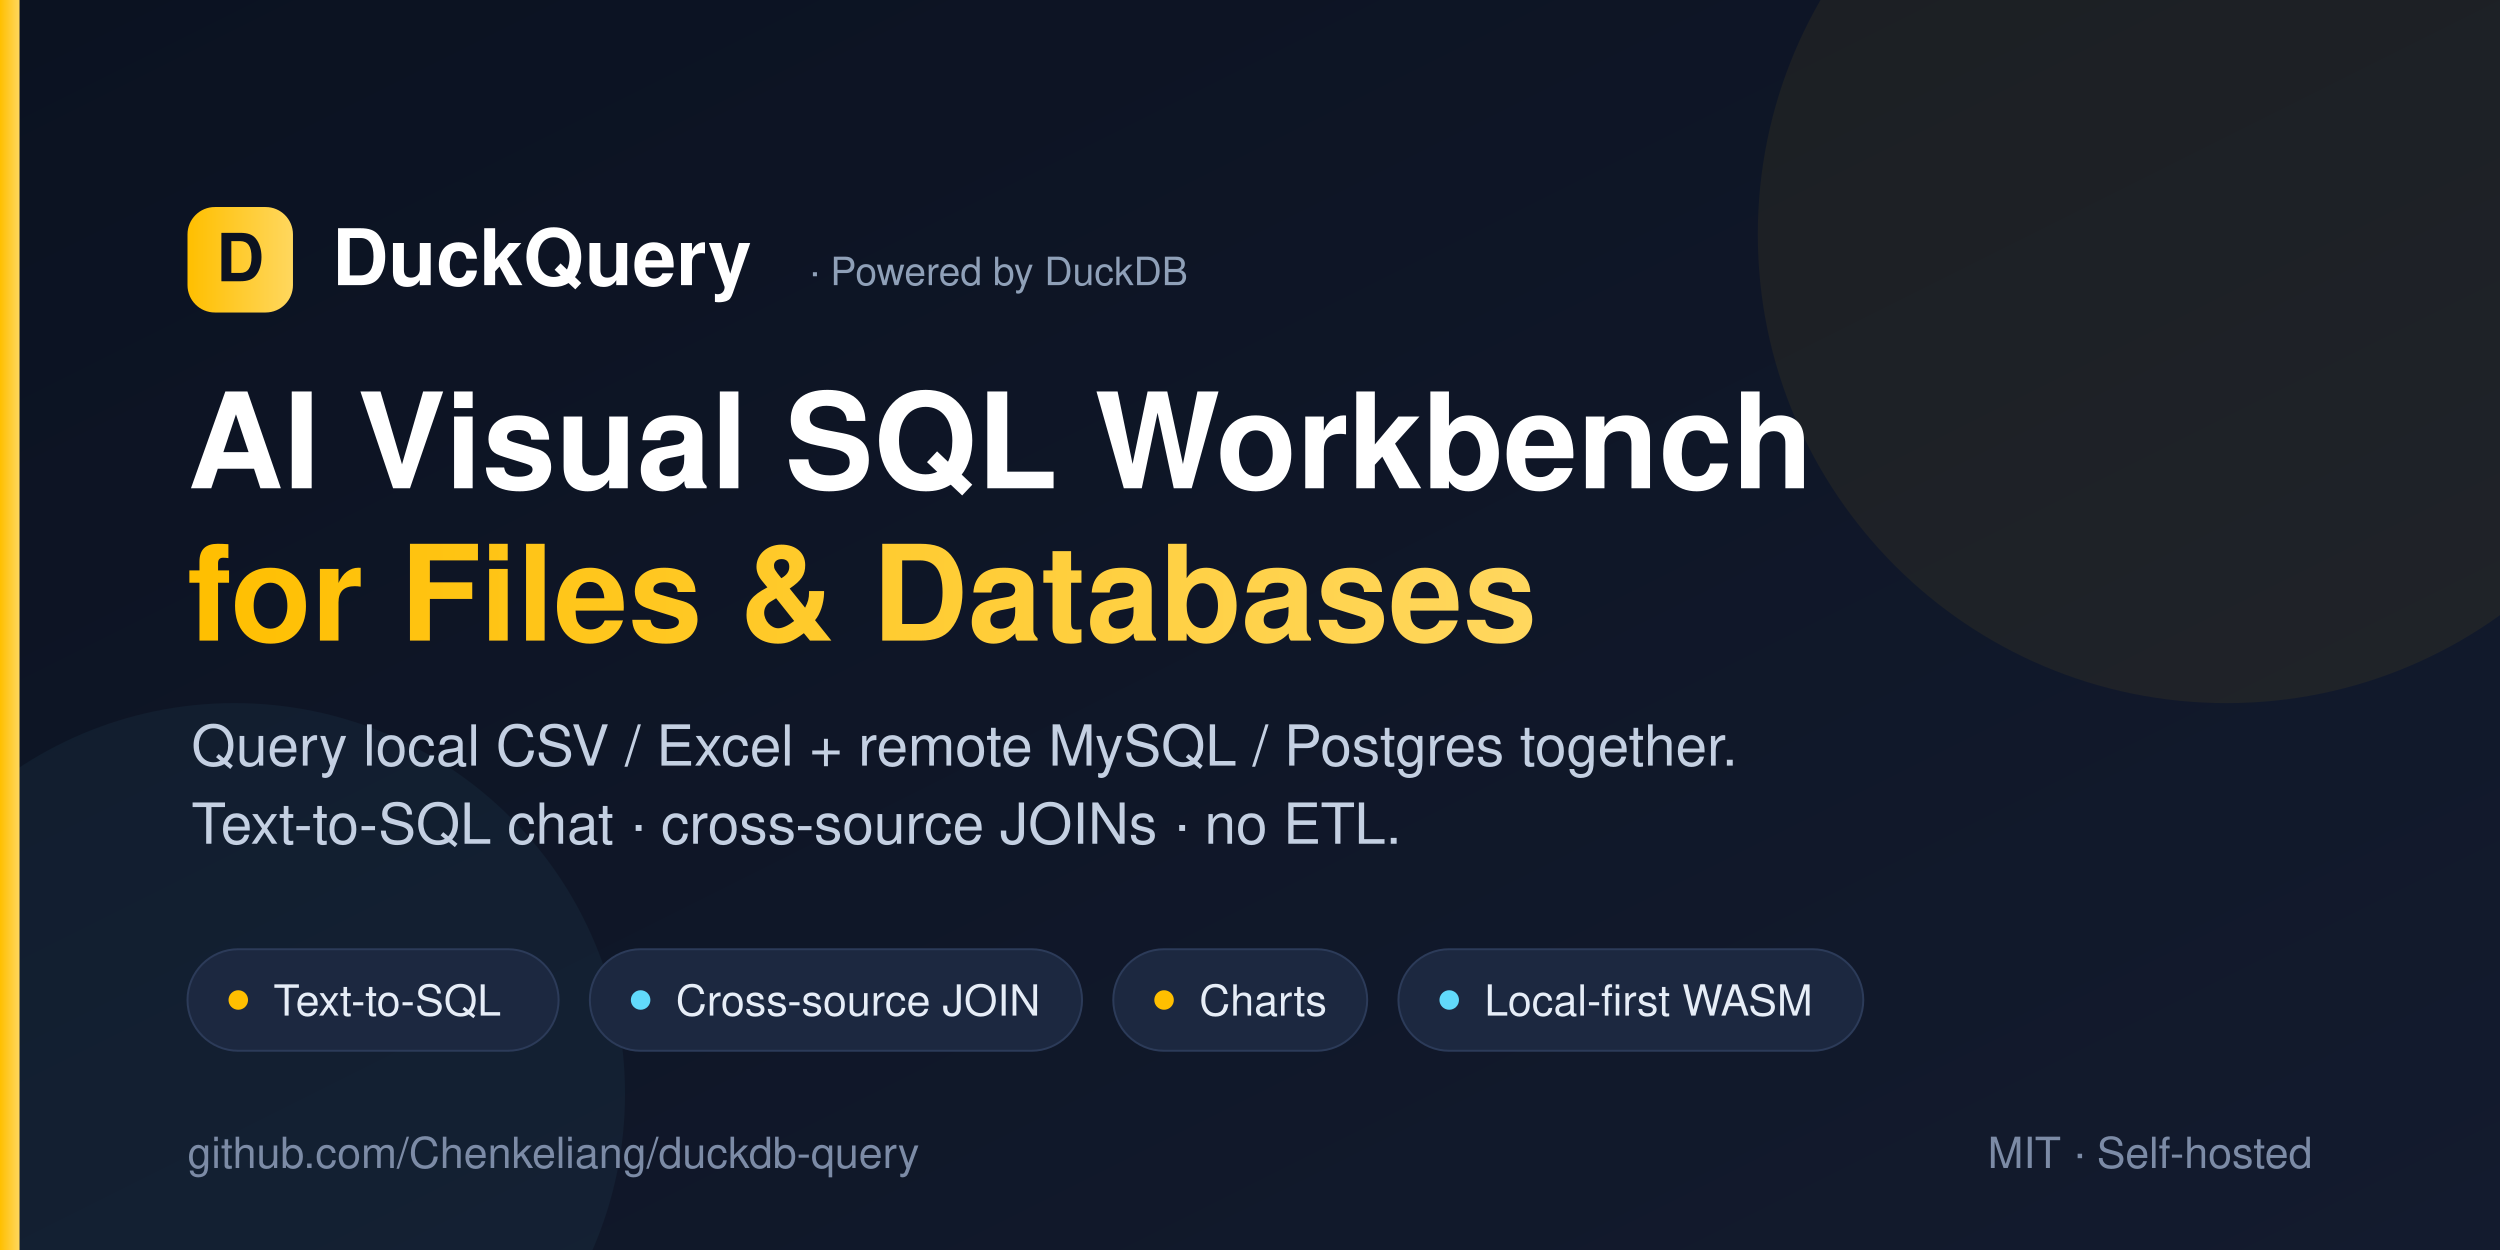
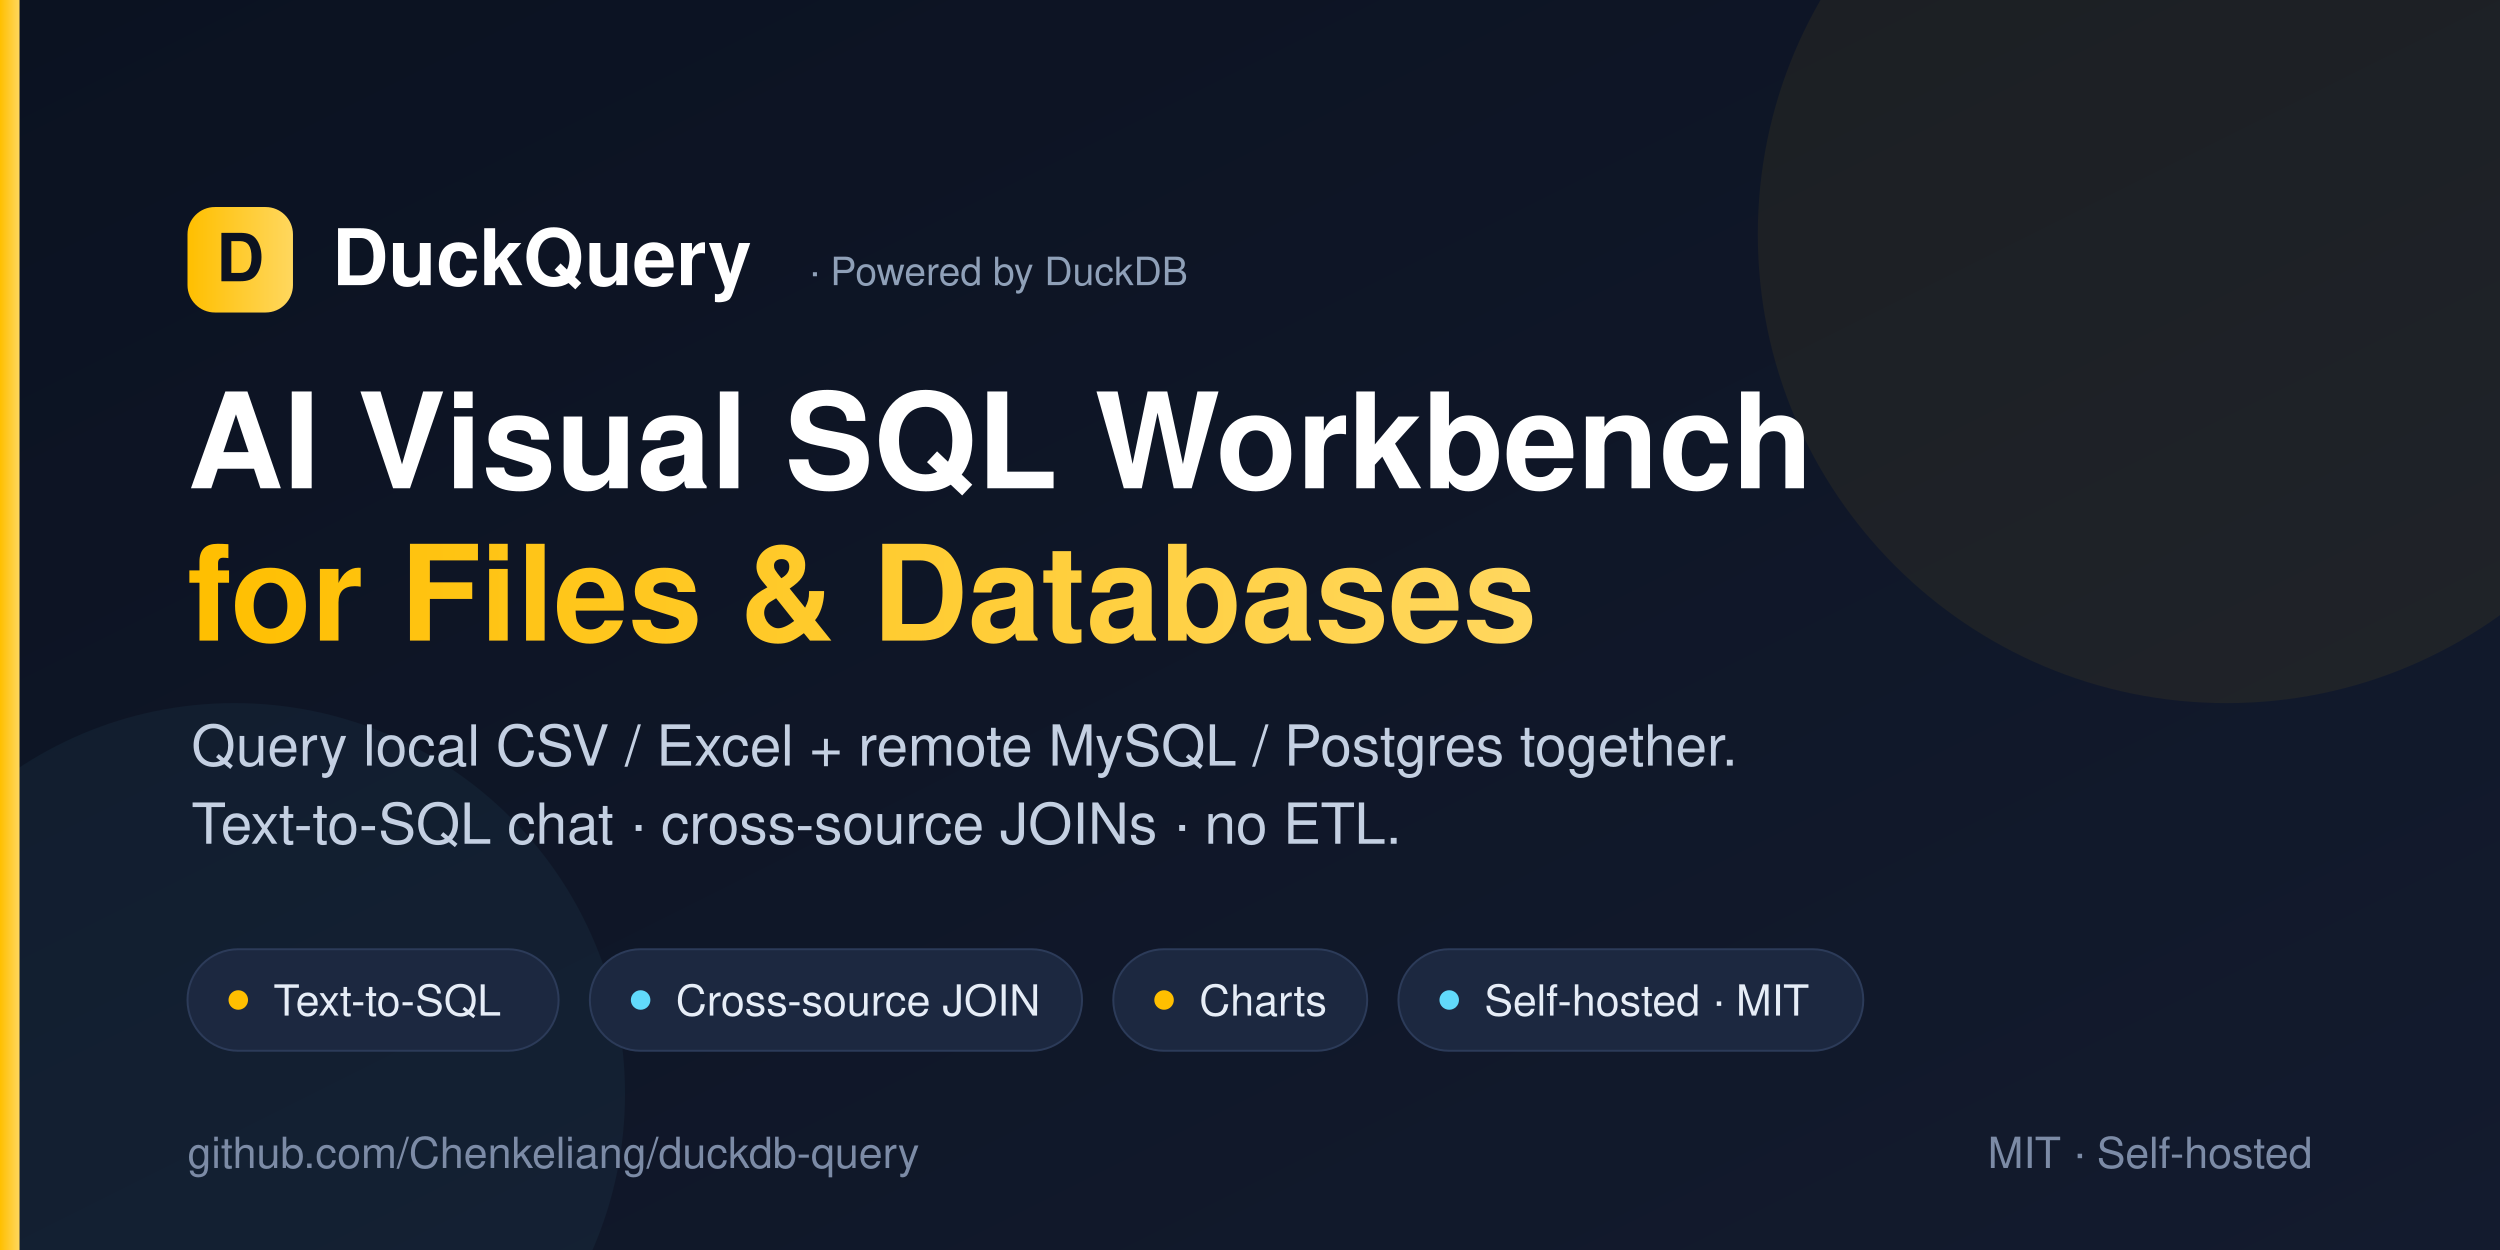
<svg xmlns="http://www.w3.org/2000/svg" width="1280" height="640" viewBox="0 0 1280 640" font-family="Helvetica, Arial, sans-serif">
  <defs>
    <linearGradient id="bg" x1="0" y1="0" x2="1" y2="1">
      <stop offset="0" stop-color="#0B1221" />
      <stop offset="1" stop-color="#131B2E" />
    </linearGradient>
    <linearGradient id="accent" x1="0" y1="0" x2="1" y2="0">
      <stop offset="0" stop-color="#FFBF00" />
      <stop offset="1" stop-color="#FFD75E" />
    </linearGradient>
  </defs>
  <rect width="1280" height="640" fill="url(#bg)" />
  <circle cx="1140" cy="120" r="240" fill="#FFBF00" opacity="0.06" />
  <circle cx="120" cy="560" r="200" fill="#61DAFB" opacity="0.05" />
  <rect x="0" y="0" width="10" height="640" fill="url(#accent)" />
  <g transform="translate(96,108)">
    <rect x="0" y="-2" width="54" height="54" rx="14" fill="url(#accent)" />
    <text x="27" y="36" font-size="34" font-weight="700" fill="#0B1221" text-anchor="middle">D</text>
    <text x="74" y="38" font-size="40" font-weight="700" fill="#FFFFFF">DuckQuery</text>
    <text x="318" y="38" font-size="20" fill="#8FA0B8">· Powered by DuckDB</text>
  </g>
  <text x="96" y="250" font-size="68" font-weight="800" fill="#FFFFFF">AI Visual SQL Workbench</text>
  <text x="96" y="328" font-size="68" font-weight="800" fill="url(#accent)">for Files &amp; Databases</text>
  <text x="98" y="392" font-size="29" fill="#C4D0E2">Query local CSV / Excel + remote MySQL / Postgres together.</text>
  <text x="98" y="432" font-size="29" fill="#C4D0E2">Text-to-SQL chat · cross-source JOINs · no ETL.</text>
  <g font-size="22" fill="#E6EDF7">
    <g transform="translate(96,486)">
      <rect x="0" y="0" width="190" height="52" rx="26" fill="#1C2840" stroke="#2C3B59" />
      <circle cx="26" cy="26" r="5" fill="#FFBF00" />
      <text x="44" y="34">Text-to-SQL</text>
    </g>
    <g transform="translate(302,486)">
      <rect x="0" y="0" width="252" height="52" rx="26" fill="#1C2840" stroke="#2C3B59" />
      <circle cx="26" cy="26" r="5" fill="#61DAFB" />
      <text x="44" y="34">Cross-source JOIN</text>
    </g>
    <g transform="translate(570,486)">
      <rect x="0" y="0" width="130" height="52" rx="26" fill="#1C2840" stroke="#2C3B59" />
      <circle cx="26" cy="26" r="5" fill="#FFBF00" />
      <text x="44" y="34">Charts</text>
    </g>
    <g transform="translate(716,486)">
      <rect x="0" y="0" width="238" height="52" rx="26" fill="#1C2840" stroke="#2C3B59" />
      <circle cx="26" cy="26" r="5" fill="#61DAFB" />
-       <text x="44" y="34">Local-first WASM</text>
+       <text x="44" y="34">Self-hosted · MIT</text>
    </g>
  </g>
  <text x="96" y="598" font-size="22" fill="#7C8BA6">github.com/Chenkeliang/duckdb-query</text>
  <text x="1184" y="598" font-size="22" fill="#7C8BA6" text-anchor="end">MIT · Self-hosted</text>
</svg>
